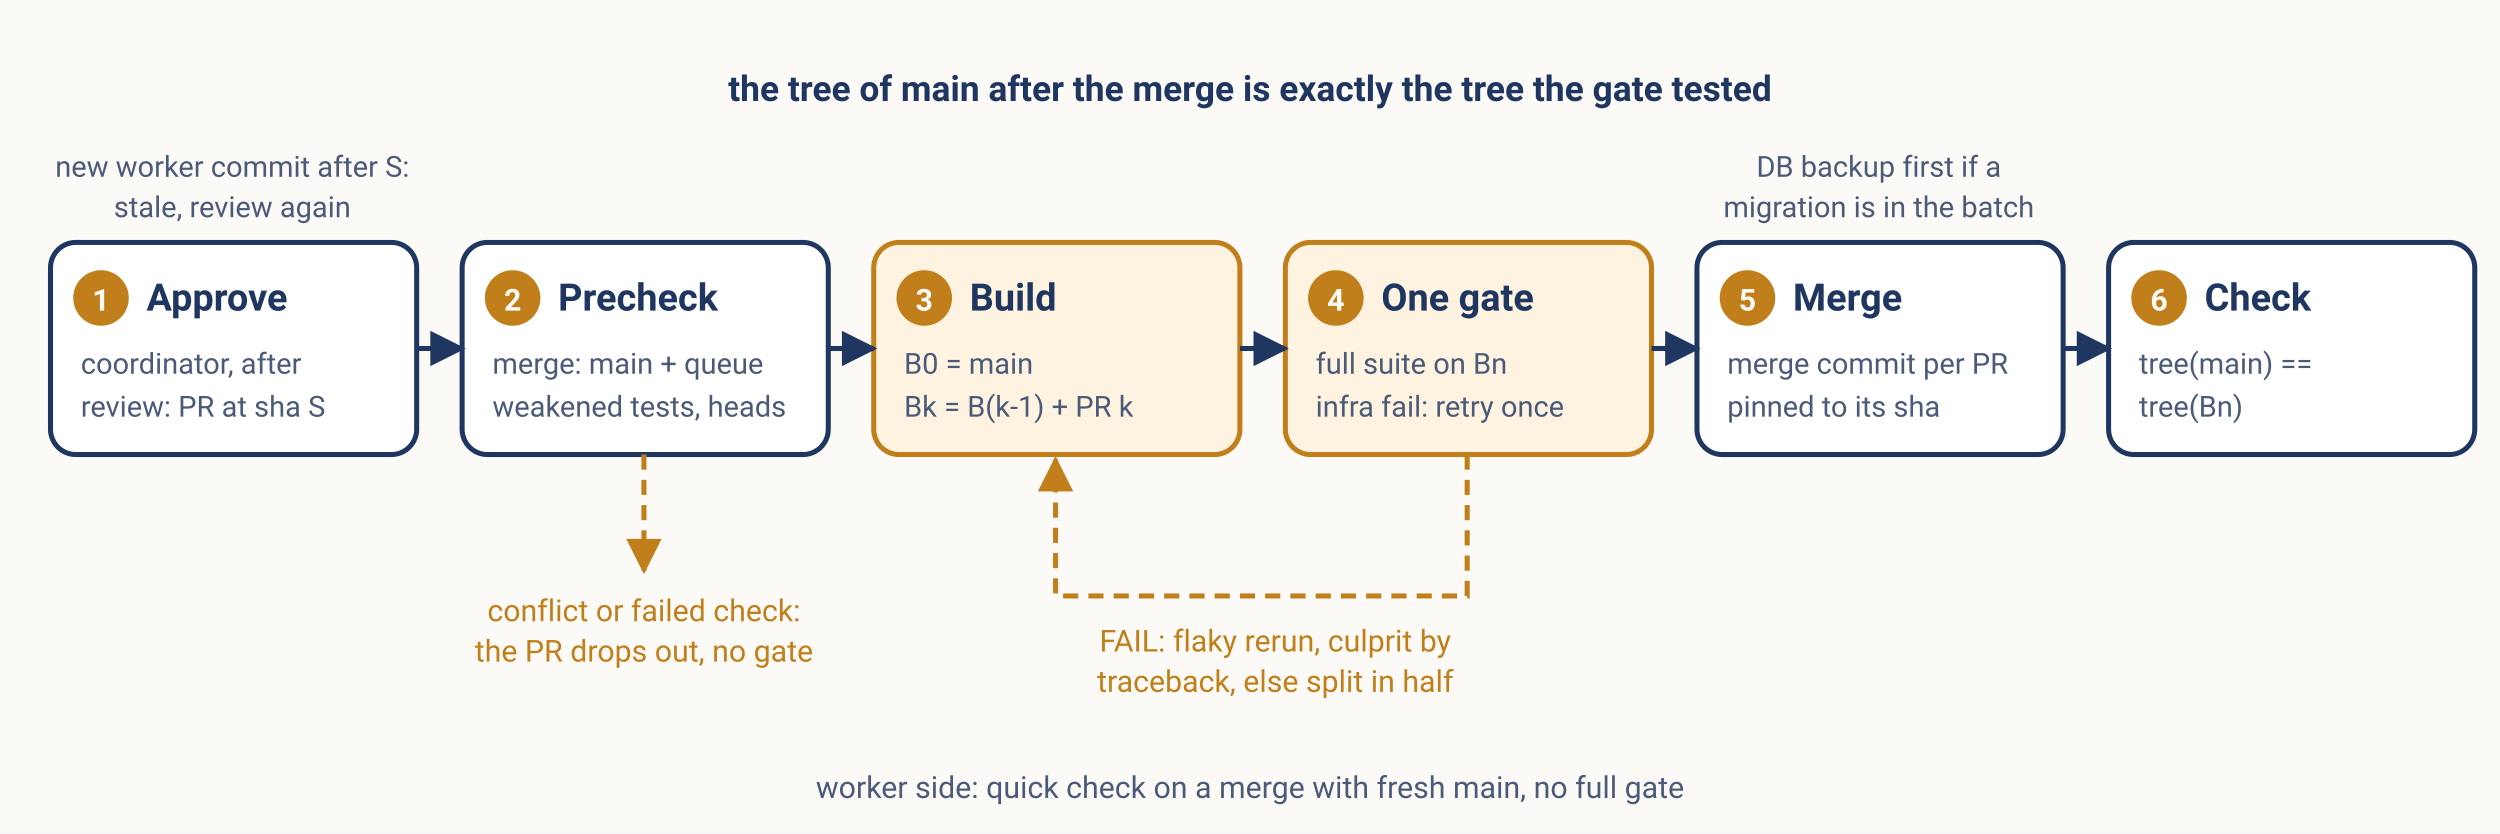
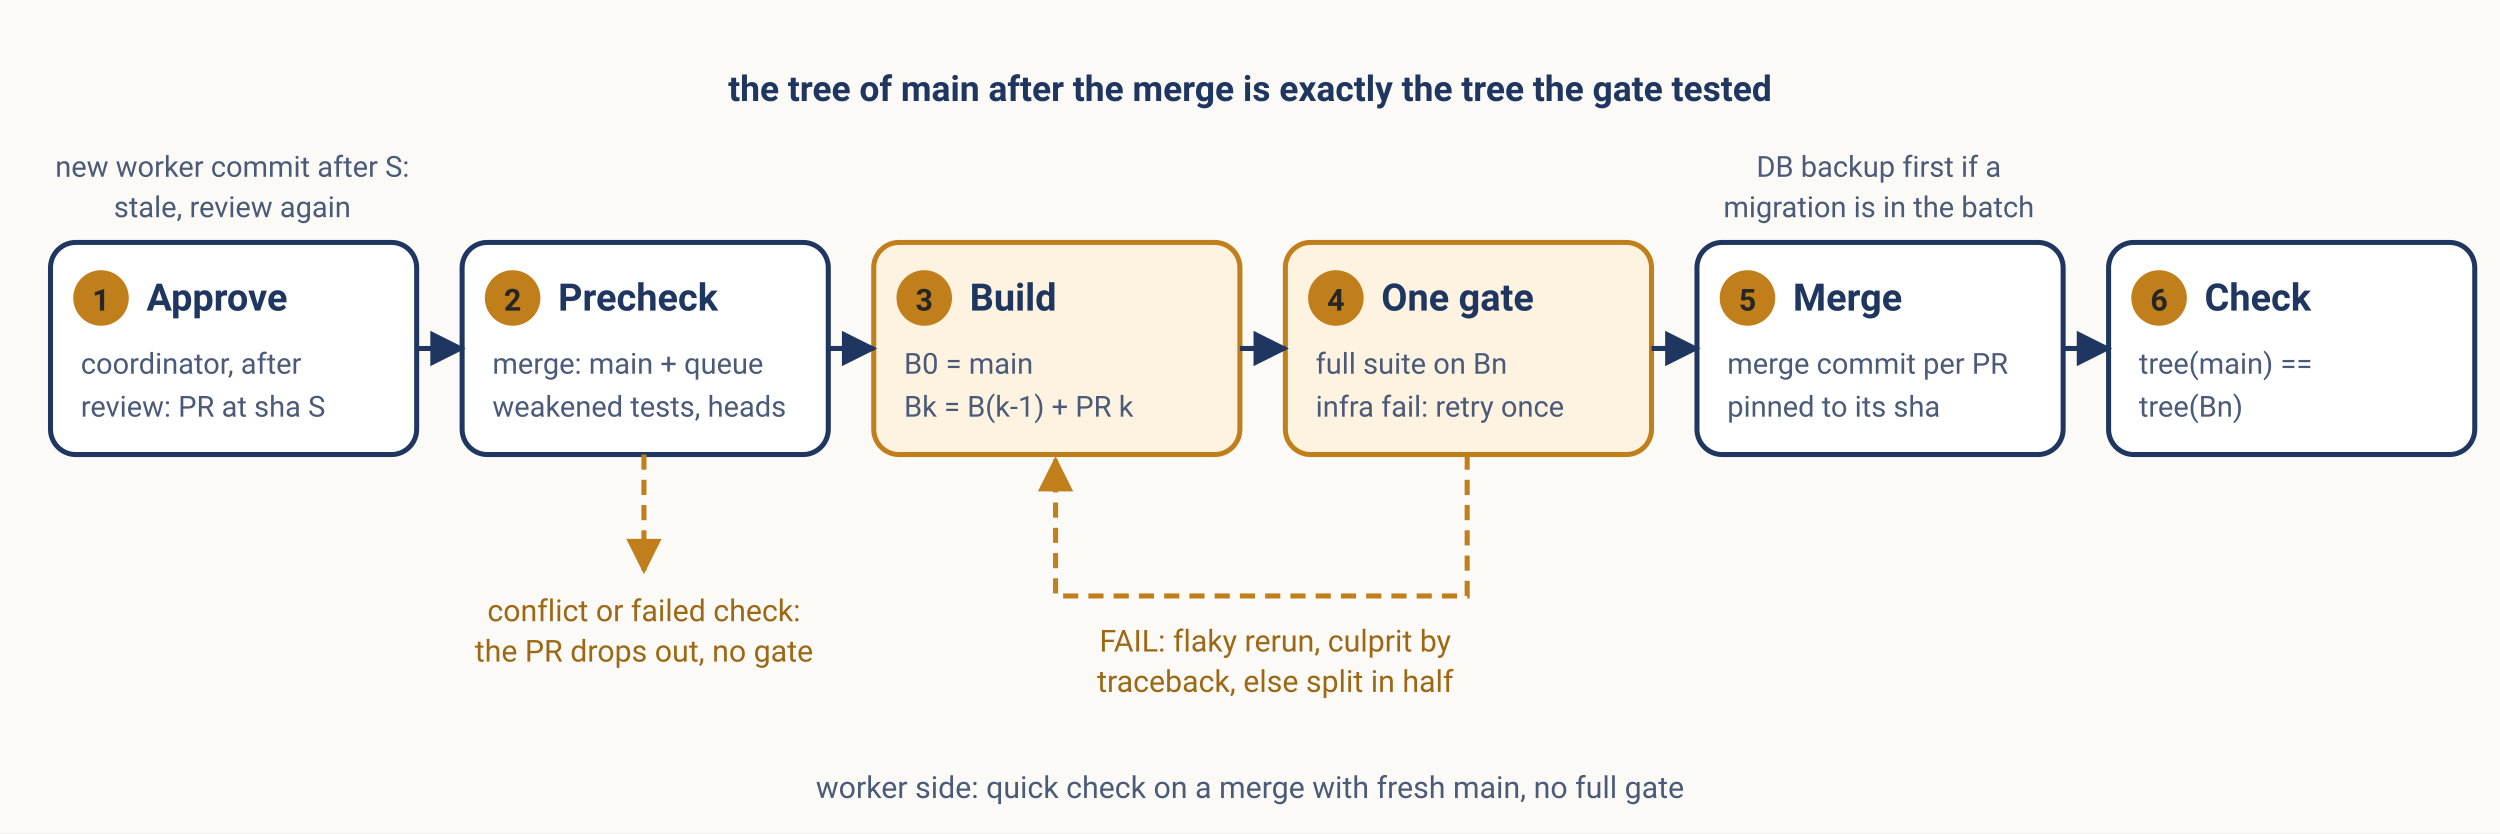
- <svg xmlns="http://www.w3.org/2000/svg" viewBox="0 0 990 330" width="990" height="330" role="img" aria-labelledby="t d">
+ <svg xmlns="http://www.w3.org/2000/svg" viewBox="0 0 990 330" width="990" height="330" role="img" aria-labelledby="train-t train-d">
  <defs>
-     <marker id="ah" viewBox="0 0 10 10" refX="9" refY="5" markerWidth="7" markerHeight="7" orient="auto-start-reverse">
+     <marker id="train-ah" viewBox="0 0 10 10" refX="9" refY="5" markerWidth="7" markerHeight="7" orient="auto-start-reverse">
      <path d="M0 0 L10 5 L0 10 z" fill="#1f3760" />
    </marker>
-     <marker id="aa" viewBox="0 0 10 10" refX="9" refY="5" markerWidth="7" markerHeight="7" orient="auto-start-reverse">
+     <marker id="train-aa" viewBox="0 0 10 10" refX="9" refY="5" markerWidth="7" markerHeight="7" orient="auto-start-reverse">
      <path d="M0 0 L10 5 L0 10 z" fill="#c07f1a" />
    </marker>
  </defs>
  <rect width="990" height="330" fill="#fbfaf6" />
  <text x="495" y="40" font-family="system-ui, -apple-system, 'Segoe UI', Roboto, Helvetica, Arial, sans-serif" font-size="14" font-weight="700" fill="#1f3760" text-anchor="middle">the tree of main after the merge is exactly the tree the gate tested</text>
  <rect x="20" y="96" width="145" height="84" rx="10" fill="#ffffff" stroke="#1f3760" stroke-width="2" />
  <circle cx="40" cy="118" r="11" fill="#c07f1a" />
-   <text x="40" y="123" font-family="system-ui, -apple-system, 'Segoe UI', Roboto, Helvetica, Arial, sans-serif" font-size="12" font-weight="700" fill="#fbfaf6" text-anchor="middle">1</text>
+   <text x="40" y="123" font-family="system-ui, -apple-system, 'Segoe UI', Roboto, Helvetica, Arial, sans-serif" font-size="12" font-weight="700" fill="#262625" text-anchor="middle">1</text>
  <text x="58" y="123" font-family="system-ui, -apple-system, 'Segoe UI', Roboto, Helvetica, Arial, sans-serif" font-size="15" font-weight="700" fill="#1f3760">Approve</text>
  <text x="32" y="148" font-family="system-ui, -apple-system, 'Segoe UI', Roboto, Helvetica, Arial, sans-serif" font-size="11.5" fill="#4a5a78">coordinator, after</text>
  <text x="32" y="165" font-family="system-ui, -apple-system, 'Segoe UI', Roboto, Helvetica, Arial, sans-serif" font-size="11.5" fill="#4a5a78">review: PR at sha S</text>
  <rect x="183" y="96" width="145" height="84" rx="10" fill="#ffffff" stroke="#1f3760" stroke-width="2" />
  <circle cx="203" cy="118" r="11" fill="#c07f1a" />
-   <text x="203" y="123" font-family="system-ui, -apple-system, 'Segoe UI', Roboto, Helvetica, Arial, sans-serif" font-size="12" font-weight="700" fill="#fbfaf6" text-anchor="middle">2</text>
+   <text x="203" y="123" font-family="system-ui, -apple-system, 'Segoe UI', Roboto, Helvetica, Arial, sans-serif" font-size="12" font-weight="700" fill="#262625" text-anchor="middle">2</text>
  <text x="221" y="123" font-family="system-ui, -apple-system, 'Segoe UI', Roboto, Helvetica, Arial, sans-serif" font-size="15" font-weight="700" fill="#1f3760">Precheck</text>
  <text x="195" y="148" font-family="system-ui, -apple-system, 'Segoe UI', Roboto, Helvetica, Arial, sans-serif" font-size="11.5" fill="#4a5a78">merge: main + queue</text>
  <text x="195" y="165" font-family="system-ui, -apple-system, 'Segoe UI', Roboto, Helvetica, Arial, sans-serif" font-size="11.5" fill="#4a5a78">weakened tests, heads</text>
-   <path d="M165 138 H183" fill="none" stroke="#1f3760" stroke-width="2" marker-end="url(#ah)" />
+   <path d="M165 138 H183" fill="none" stroke="#1f3760" stroke-width="2" marker-end="url(#train-ah)" />
  <rect x="346" y="96" width="145" height="84" rx="10" fill="#fdf3e0" stroke="#c07f1a" stroke-width="2" />
  <circle cx="366" cy="118" r="11" fill="#c07f1a" />
-   <text x="366" y="123" font-family="system-ui, -apple-system, 'Segoe UI', Roboto, Helvetica, Arial, sans-serif" font-size="12" font-weight="700" fill="#fbfaf6" text-anchor="middle">3</text>
+   <text x="366" y="123" font-family="system-ui, -apple-system, 'Segoe UI', Roboto, Helvetica, Arial, sans-serif" font-size="12" font-weight="700" fill="#262625" text-anchor="middle">3</text>
  <text x="384" y="123" font-family="system-ui, -apple-system, 'Segoe UI', Roboto, Helvetica, Arial, sans-serif" font-size="15" font-weight="700" fill="#1f3760">Build</text>
  <text x="358" y="148" font-family="system-ui, -apple-system, 'Segoe UI', Roboto, Helvetica, Arial, sans-serif" font-size="11.5" fill="#4a5a78">B0 = main</text>
  <text x="358" y="165" font-family="system-ui, -apple-system, 'Segoe UI', Roboto, Helvetica, Arial, sans-serif" font-size="11.5" fill="#4a5a78">Bk = B(k-1) + PR k</text>
-   <path d="M328 138 H346" fill="none" stroke="#1f3760" stroke-width="2" marker-end="url(#ah)" />
+   <path d="M328 138 H346" fill="none" stroke="#1f3760" stroke-width="2" marker-end="url(#train-ah)" />
  <rect x="509" y="96" width="145" height="84" rx="10" fill="#fdf3e0" stroke="#c07f1a" stroke-width="2" />
  <circle cx="529" cy="118" r="11" fill="#c07f1a" />
-   <text x="529" y="123" font-family="system-ui, -apple-system, 'Segoe UI', Roboto, Helvetica, Arial, sans-serif" font-size="12" font-weight="700" fill="#fbfaf6" text-anchor="middle">4</text>
+   <text x="529" y="123" font-family="system-ui, -apple-system, 'Segoe UI', Roboto, Helvetica, Arial, sans-serif" font-size="12" font-weight="700" fill="#262625" text-anchor="middle">4</text>
  <text x="547" y="123" font-family="system-ui, -apple-system, 'Segoe UI', Roboto, Helvetica, Arial, sans-serif" font-size="15" font-weight="700" fill="#1f3760">One gate</text>
  <text x="521" y="148" font-family="system-ui, -apple-system, 'Segoe UI', Roboto, Helvetica, Arial, sans-serif" font-size="11.5" fill="#4a5a78">full suite on Bn</text>
  <text x="521" y="165" font-family="system-ui, -apple-system, 'Segoe UI', Roboto, Helvetica, Arial, sans-serif" font-size="11.5" fill="#4a5a78">infra fail: retry once</text>
-   <path d="M491 138 H509" fill="none" stroke="#1f3760" stroke-width="2" marker-end="url(#ah)" />
+   <path d="M491 138 H509" fill="none" stroke="#1f3760" stroke-width="2" marker-end="url(#train-ah)" />
  <rect x="672" y="96" width="145" height="84" rx="10" fill="#ffffff" stroke="#1f3760" stroke-width="2" />
  <circle cx="692" cy="118" r="11" fill="#c07f1a" />
-   <text x="692" y="123" font-family="system-ui, -apple-system, 'Segoe UI', Roboto, Helvetica, Arial, sans-serif" font-size="12" font-weight="700" fill="#fbfaf6" text-anchor="middle">5</text>
+   <text x="692" y="123" font-family="system-ui, -apple-system, 'Segoe UI', Roboto, Helvetica, Arial, sans-serif" font-size="12" font-weight="700" fill="#262625" text-anchor="middle">5</text>
  <text x="710" y="123" font-family="system-ui, -apple-system, 'Segoe UI', Roboto, Helvetica, Arial, sans-serif" font-size="15" font-weight="700" fill="#1f3760">Merge</text>
  <text x="684" y="148" font-family="system-ui, -apple-system, 'Segoe UI', Roboto, Helvetica, Arial, sans-serif" font-size="11.5" fill="#4a5a78">merge commit per PR</text>
  <text x="684" y="165" font-family="system-ui, -apple-system, 'Segoe UI', Roboto, Helvetica, Arial, sans-serif" font-size="11.5" fill="#4a5a78">pinned to its sha</text>
-   <path d="M654 138 H672" fill="none" stroke="#1f3760" stroke-width="2" marker-end="url(#ah)" />
+   <path d="M654 138 H672" fill="none" stroke="#1f3760" stroke-width="2" marker-end="url(#train-ah)" />
  <rect x="835" y="96" width="145" height="84" rx="10" fill="#ffffff" stroke="#1f3760" stroke-width="2" />
  <circle cx="855" cy="118" r="11" fill="#c07f1a" />
-   <text x="855" y="123" font-family="system-ui, -apple-system, 'Segoe UI', Roboto, Helvetica, Arial, sans-serif" font-size="12" font-weight="700" fill="#fbfaf6" text-anchor="middle">6</text>
+   <text x="855" y="123" font-family="system-ui, -apple-system, 'Segoe UI', Roboto, Helvetica, Arial, sans-serif" font-size="12" font-weight="700" fill="#262625" text-anchor="middle">6</text>
  <text x="873" y="123" font-family="system-ui, -apple-system, 'Segoe UI', Roboto, Helvetica, Arial, sans-serif" font-size="15" font-weight="700" fill="#1f3760">Check</text>
  <text x="847" y="148" font-family="system-ui, -apple-system, 'Segoe UI', Roboto, Helvetica, Arial, sans-serif" font-size="11.5" fill="#4a5a78">tree(main) ==</text>
  <text x="847" y="165" font-family="system-ui, -apple-system, 'Segoe UI', Roboto, Helvetica, Arial, sans-serif" font-size="11.5" fill="#4a5a78">tree(Bn)</text>
-   <path d="M817 138 H835" fill="none" stroke="#1f3760" stroke-width="2" marker-end="url(#ah)" />
-   <path d="M255 180 V226" fill="none" stroke="#c07f1a" stroke-width="2" stroke-dasharray="6 4" marker-end="url(#aa)" />
-   <text x="255" y="246" font-family="system-ui, -apple-system, 'Segoe UI', Roboto, Helvetica, Arial, sans-serif" font-size="12" fill="#c07f1a" text-anchor="middle">conflict or failed check:</text>
-   <text x="255" y="262" font-family="system-ui, -apple-system, 'Segoe UI', Roboto, Helvetica, Arial, sans-serif" font-size="12" fill="#c07f1a" text-anchor="middle">the PR drops out, no gate</text>
-   <path d="M581 180 V236 H418 V182" fill="none" stroke="#c07f1a" stroke-width="2" stroke-dasharray="6 4" marker-end="url(#aa)" />
-   <text x="505" y="258" font-family="system-ui, -apple-system, 'Segoe UI', Roboto, Helvetica, Arial, sans-serif" font-size="12" fill="#c07f1a" text-anchor="middle">FAIL: flaky rerun, culprit by</text>
-   <text x="505" y="274" font-family="system-ui, -apple-system, 'Segoe UI', Roboto, Helvetica, Arial, sans-serif" font-size="12" fill="#c07f1a" text-anchor="middle">traceback, else split in half</text>
+   <path d="M817 138 H835" fill="none" stroke="#1f3760" stroke-width="2" marker-end="url(#train-ah)" />
+   <path d="M255 180 V226" fill="none" stroke="#c07f1a" stroke-width="2" stroke-dasharray="6 4" marker-end="url(#train-aa)" />
+   <text x="255" y="246" font-family="system-ui, -apple-system, 'Segoe UI', Roboto, Helvetica, Arial, sans-serif" font-size="12" fill="#9d6815" text-anchor="middle">conflict or failed check:</text>
+   <text x="255" y="262" font-family="system-ui, -apple-system, 'Segoe UI', Roboto, Helvetica, Arial, sans-serif" font-size="12" fill="#9d6815" text-anchor="middle">the PR drops out, no gate</text>
+   <path d="M581 180 V236 H418 V182" fill="none" stroke="#c07f1a" stroke-width="2" stroke-dasharray="6 4" marker-end="url(#train-aa)" />
+   <text x="505" y="258" font-family="system-ui, -apple-system, 'Segoe UI', Roboto, Helvetica, Arial, sans-serif" font-size="12" fill="#9d6815" text-anchor="middle">FAIL: flaky rerun, culprit by</text>
+   <text x="505" y="274" font-family="system-ui, -apple-system, 'Segoe UI', Roboto, Helvetica, Arial, sans-serif" font-size="12" fill="#9d6815" text-anchor="middle">traceback, else split in half</text>
  <text x="744" y="70" font-family="system-ui, -apple-system, 'Segoe UI', Roboto, Helvetica, Arial, sans-serif" font-size="11.5" fill="#4a5a78" text-anchor="middle">DB backup first if a</text>
  <text x="744" y="86" font-family="system-ui, -apple-system, 'Segoe UI', Roboto, Helvetica, Arial, sans-serif" font-size="11.5" fill="#4a5a78" text-anchor="middle">migration is in the batch</text>
  <text x="92" y="70" font-family="system-ui, -apple-system, 'Segoe UI', Roboto, Helvetica, Arial, sans-serif" font-size="11.5" fill="#4a5a78" text-anchor="middle">new worker commit after S:</text>
  <text x="92" y="86" font-family="system-ui, -apple-system, 'Segoe UI', Roboto, Helvetica, Arial, sans-serif" font-size="11.5" fill="#4a5a78" text-anchor="middle">stale, review again</text>
  <text x="495" y="316" font-family="system-ui, -apple-system, 'Segoe UI', Roboto, Helvetica, Arial, sans-serif" font-size="12" fill="#4a5a78" text-anchor="middle">worker side: quick check on a merge with fresh main, no full gate</text>
</svg>
